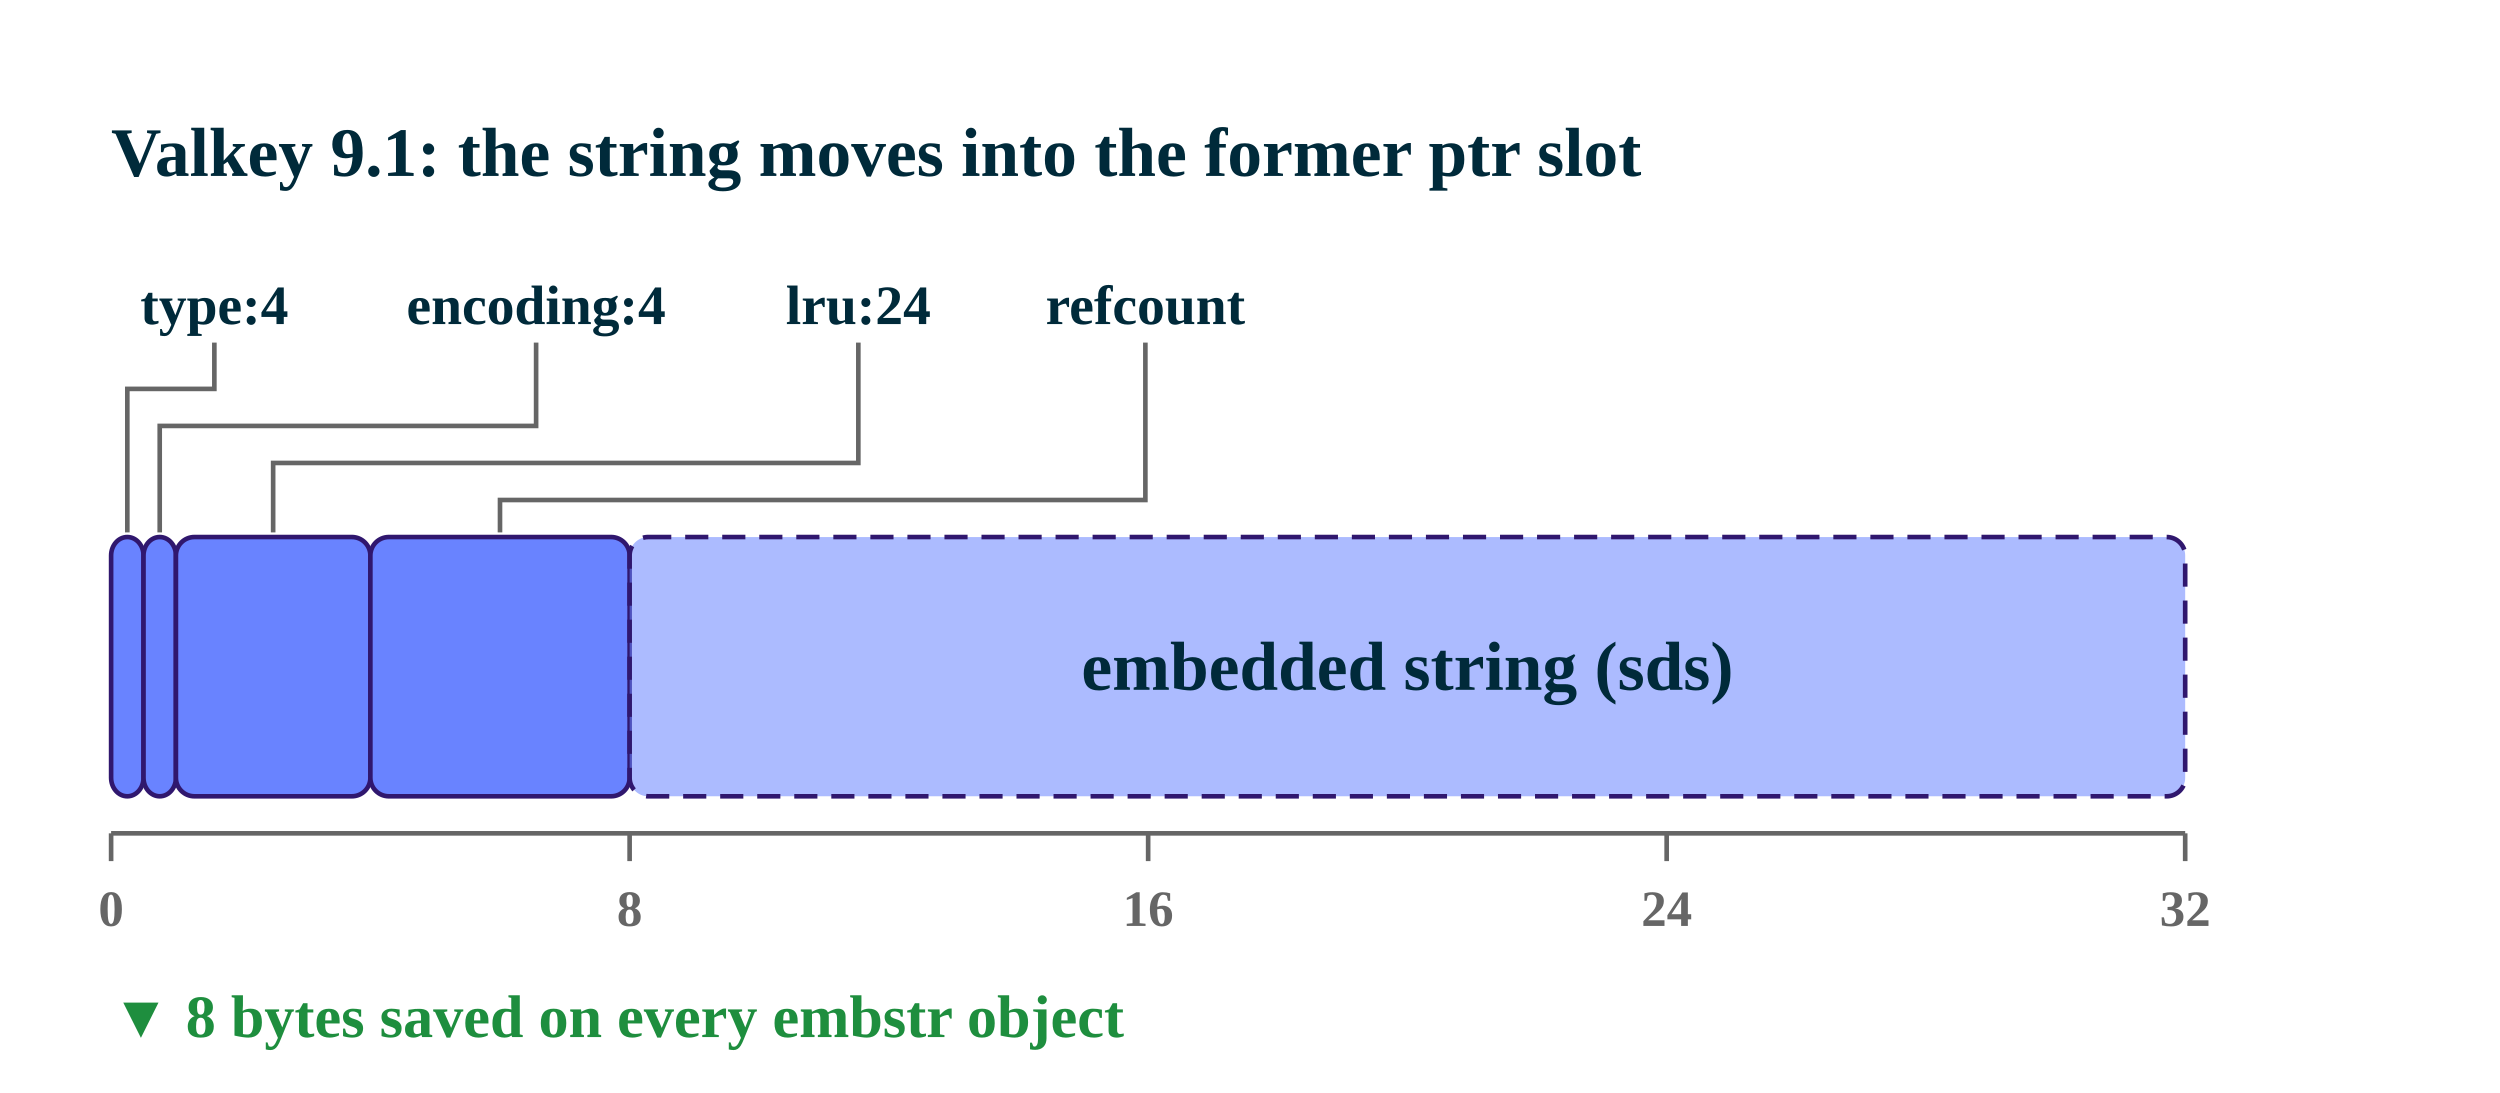
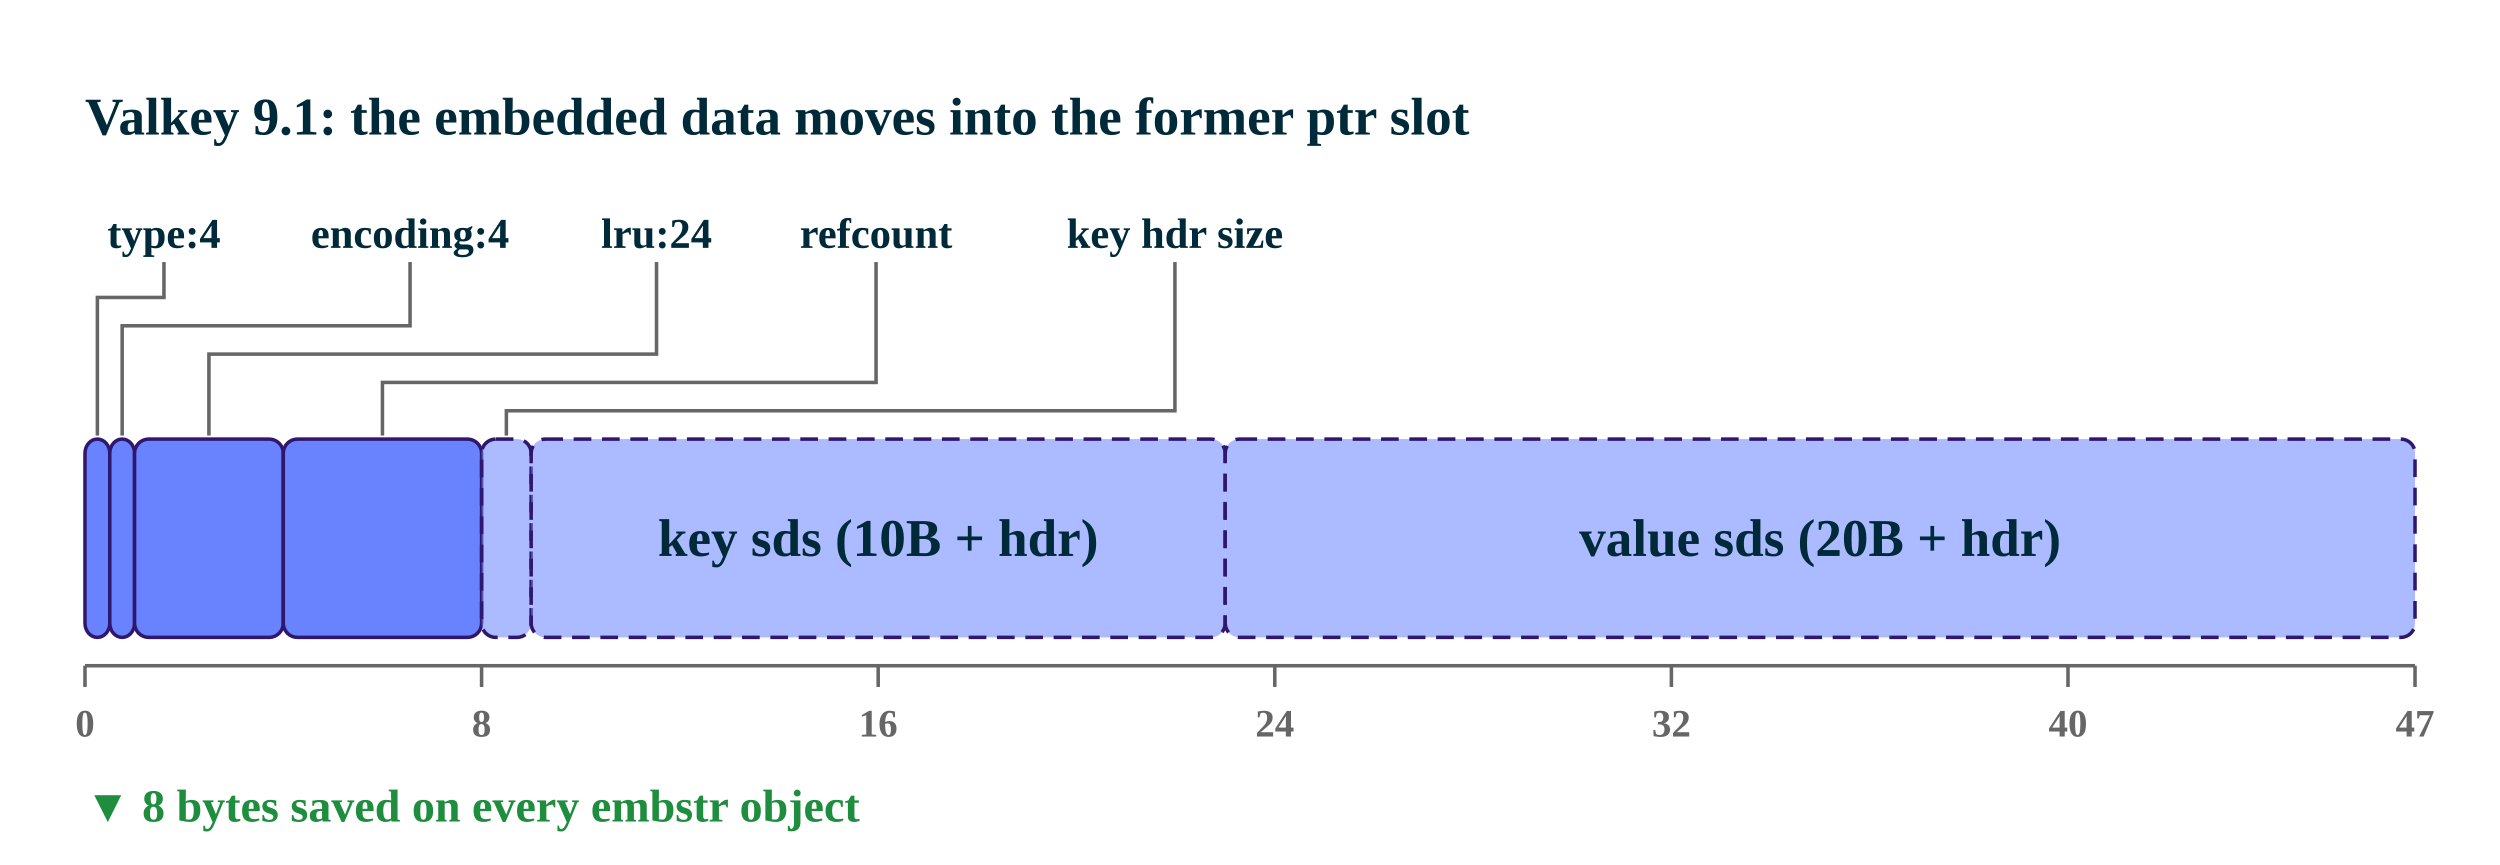
- <svg xmlns="http://www.w3.org/2000/svg" viewBox="0 0 540 236" width="540" height="236">
+ <svg xmlns="http://www.w3.org/2000/svg" viewBox="0 0 706 244" width="706" height="244">
  <style>
  .fd-background      { fill: var(--fd-background, #ffffff); }
  .fd-title   { fill: var(--fd-text, #002a3a); }
  .fd-field-box   { fill: var(--fd-field-fill, #6983ff); stroke: var(--fd-field-border, #30176e); stroke-width: 1; }
  .fd-padding-box     { fill: url(#fd-hatch); stroke: var(--fd-padding-stroke, #b9c2cc); stroke-width: 1; }
  .fd-flexible-array    { fill: none; stroke: var(--fd-muted, #666666); stroke-width: 1; stroke-dasharray: 4 3; }
  .fd-extra-box   { fill: var(--fd-field-fill, #6983ff); fill-opacity: 0.55; stroke: var(--fd-field-border, #30176e); stroke-width: 1; stroke-dasharray: 5 3; }
  .fd-allocation-plus    { fill: var(--fd-muted, #666666); }
  .fd-field-label   { fill: var(--fd-field-text, #ffffff); }
  .fd-padding-label  { fill: var(--fd-muted, #666666); }
  .fd-callout-label { fill: var(--fd-text, #002a3a); }
  .fd-leader-line  { stroke: var(--fd-muted, #666666); stroke-width: 1; fill: none; }
  .fd-ruler-line   { stroke: var(--fd-muted, #666666); stroke-width: 1; }
  .fd-cache-line   { stroke: var(--fd-text, #002a3a); stroke-width: 3; stroke-dasharray: 7 4; opacity: 0.8; }
  .fd-cache-line-label    { fill: var(--fd-text, #002a3a); }
  .fd-pointer-arrow  { stroke: var(--fd-text, #002a3a); stroke-width: 1.5; fill: none; }
  .fd-pointer-head   { fill: var(--fd-text, #002a3a); }
  .fd-ruler-label    { fill: var(--fd-muted, #666666); }
  .fd-note  { fill: var(--fd-highlight, #1e8e3e); }
+   .fd-note-plain { fill: var(--fd-text, #002a3a); }
  text        { font-family: var(--fd-font, 'Fira Mono', Consolas, Menlo, Monaco, 'Courier New', monospace); }
  .fd-hatch-background { fill: var(--fd-padding-fill, #f5f7f7); }
  .fd-hatch-lines { stroke: var(--fd-padding-stroke, #b9c2cc); stroke-width: 1.5; }
  .fd-subdivision-line  { stroke: var(--fd-field-text, #ffffff); stroke-width: 1; stroke-dasharray: 2 3; opacity: 0.45; }
</style>
  <rect class="fd-background" width="100%" height="100%" rx="8" />
  <defs>
    <pattern id="fd-hatch" width="6" height="6" patternTransform="rotate(45)" patternUnits="userSpaceOnUse">
      <rect class="fd-hatch-background" width="6" height="6" />
      <line class="fd-hatch-lines" x1="0" y1="0" x2="0" y2="6" />
    </pattern>
  </defs>
-   <text class="fd-title" x="24.0" y="38.0" font-size="15" font-weight="700" text-anchor="start">Valkey 9.1: the string moves into the former ptr slot</text>
-   <rect class="fd-field-box" x="24.0" y="116.0" width="7.0" height="56" rx="4" />
-   <rect class="fd-field-box" x="31.0" y="116.0" width="7.0" height="56" rx="4" />
-   <rect class="fd-field-box" x="38.0" y="116.0" width="42.0" height="56" rx="4" />
-   <rect class="fd-field-box" x="80.0" y="116.0" width="56.0" height="56" rx="4" />
-   <rect class="fd-extra-box" x="136.0" y="116.0" width="336.0" height="56" rx="4" />
-   <text class="fd-callout-label" x="304.0" y="149.0" font-size="15" font-weight="700" text-anchor="middle">embedded string (sds)</text>
+   <text class="fd-title" x="24.0" y="38.0" font-size="15" font-weight="700" text-anchor="start">Valkey 9.1: the embedded data moves into the former ptr slot</text>
+   <rect class="fd-field-box" x="24.0" y="124.0" width="7.0" height="56" rx="4" />
+   <rect class="fd-field-box" x="31.0" y="124.0" width="7.0" height="56" rx="4" />
+   <rect class="fd-field-box" x="38.0" y="124.0" width="42.0" height="56" rx="4" />
+   <rect class="fd-field-box" x="80.0" y="124.0" width="56.0" height="56" rx="4" />
+   <rect class="fd-extra-box" x="136.0" y="124.0" width="14.0" height="56" rx="4" />
+   <rect class="fd-extra-box" x="150.0" y="124.0" width="196.0" height="56" rx="4" />
+   <rect class="fd-extra-box" x="346.0" y="124.0" width="336.0" height="56" rx="4" />
+   <text class="fd-callout-label" x="248.0" y="157.0" font-size="15" font-weight="700" text-anchor="middle">key sds (10B + hdr)</text>
+   <text class="fd-callout-label" x="514.0" y="157.0" font-size="15" font-weight="700" text-anchor="middle">value sds (20B + hdr)</text>
  <text class="fd-callout-label" x="46.3" y="70.0" font-size="12" font-weight="600" text-anchor="middle">type:4</text>
-   <path class="fd-leader-line" d="M 46.3 74.0 V 84.0 H 27.5 V 115.0" />
+   <path class="fd-leader-line" d="M 46.3 74.0 V 84.0 H 27.5 V 123.0" />
  <text class="fd-callout-label" x="115.8" y="70.0" font-size="12" font-weight="600" text-anchor="middle">encoding:4</text>
-   <path class="fd-leader-line" d="M 115.8 74.0 V 92.0 H 34.5 V 115.0" />
+   <path class="fd-leader-line" d="M 115.8 74.0 V 92.0 H 34.5 V 123.0" />
  <text class="fd-callout-label" x="185.4" y="70.0" font-size="12" font-weight="600" text-anchor="middle">lru:24</text>
-   <path class="fd-leader-line" d="M 185.4 74.0 V 100.0 H 59.0 V 115.0" />
+   <path class="fd-leader-line" d="M 185.4 74.0 V 100.0 H 59.0 V 123.0" />
  <text class="fd-callout-label" x="247.4" y="70.0" font-size="12" font-weight="600" text-anchor="middle">refcount</text>
-   <path class="fd-leader-line" d="M 247.4 74.0 V 108.0 H 108.0 V 115.0" />
-   <line class="fd-ruler-line" x1="24.0" y1="180" x2="472.0" y2="180" />
-   <line class="fd-ruler-line" x1="24.0" y1="180" x2="24.0" y2="186" />
-   <text class="fd-ruler-label" x="24.0" y="200.0" font-size="11" font-weight="600" text-anchor="middle">0</text>
-   <line class="fd-ruler-line" x1="136.0" y1="180" x2="136.0" y2="186" />
-   <text class="fd-ruler-label" x="136.0" y="200.0" font-size="11" font-weight="600" text-anchor="middle">8</text>
-   <line class="fd-ruler-line" x1="248.0" y1="180" x2="248.0" y2="186" />
-   <text class="fd-ruler-label" x="248.0" y="200.0" font-size="11" font-weight="600" text-anchor="middle">16</text>
-   <line class="fd-ruler-line" x1="360.0" y1="180" x2="360.0" y2="186" />
-   <text class="fd-ruler-label" x="360.0" y="200.0" font-size="11" font-weight="600" text-anchor="middle">24</text>
-   <line class="fd-ruler-line" x1="472.0" y1="180" x2="472.0" y2="186" />
-   <text class="fd-ruler-label" x="472.0" y="200.0" font-size="11" font-weight="600" text-anchor="middle">32</text>
-   <text class="fd-note" x="24.0" y="224.0" font-size="13" font-weight="700" text-anchor="start">▼ 8 bytes saved on every embstr object</text>
+   <path class="fd-leader-line" d="M 247.4 74.0 V 108.0 H 108.0 V 123.0" />
+   <text class="fd-callout-label" x="331.8" y="70.0" font-size="12" font-weight="600" text-anchor="middle">key hdr size</text>
+   <path class="fd-leader-line" d="M 331.8 74.0 V 116.0 H 143.0 V 123.0" />
+   <line class="fd-ruler-line" x1="24.0" y1="188" x2="682.0" y2="188" />
+   <line class="fd-ruler-line" x1="24.0" y1="188" x2="24.0" y2="194" />
+   <text class="fd-ruler-label" x="24.0" y="208.0" font-size="11" font-weight="600" text-anchor="middle">0</text>
+   <line class="fd-ruler-line" x1="136.0" y1="188" x2="136.0" y2="194" />
+   <text class="fd-ruler-label" x="136.0" y="208.0" font-size="11" font-weight="600" text-anchor="middle">8</text>
+   <line class="fd-ruler-line" x1="248.0" y1="188" x2="248.0" y2="194" />
+   <text class="fd-ruler-label" x="248.0" y="208.0" font-size="11" font-weight="600" text-anchor="middle">16</text>
+   <line class="fd-ruler-line" x1="360.0" y1="188" x2="360.0" y2="194" />
+   <text class="fd-ruler-label" x="360.0" y="208.0" font-size="11" font-weight="600" text-anchor="middle">24</text>
+   <line class="fd-ruler-line" x1="472.0" y1="188" x2="472.0" y2="194" />
+   <text class="fd-ruler-label" x="472.0" y="208.0" font-size="11" font-weight="600" text-anchor="middle">32</text>
+   <line class="fd-ruler-line" x1="584.0" y1="188" x2="584.0" y2="194" />
+   <text class="fd-ruler-label" x="584.0" y="208.0" font-size="11" font-weight="600" text-anchor="middle">40</text>
+   <line class="fd-ruler-line" x1="682.0" y1="188" x2="682.0" y2="194" />
+   <text class="fd-ruler-label" x="682.0" y="208.0" font-size="11" font-weight="600" text-anchor="middle">47</text>
+   <text class="fd-note" x="24.0" y="232.0" font-size="13" font-weight="700" text-anchor="start">▼ 8 bytes saved on every embstr object</text>
</svg>
